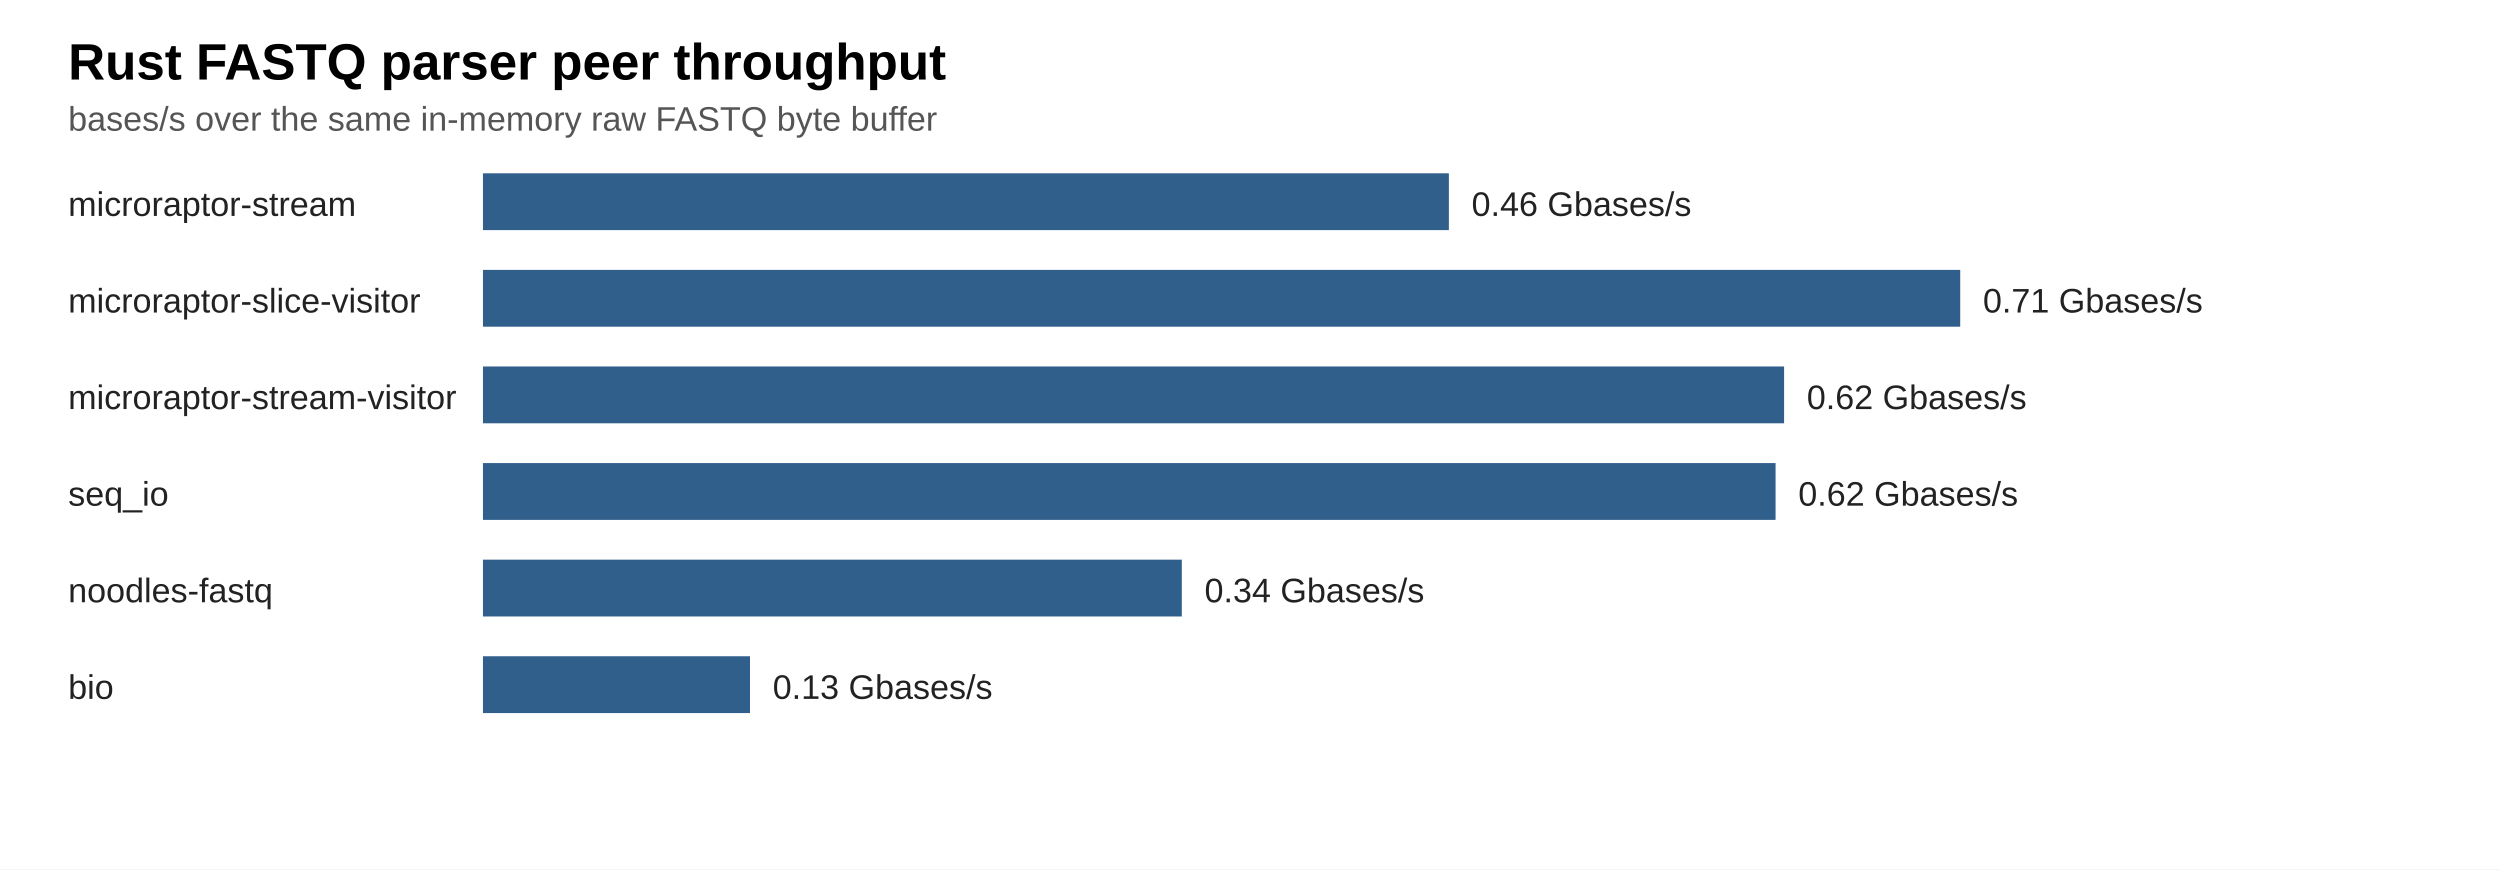
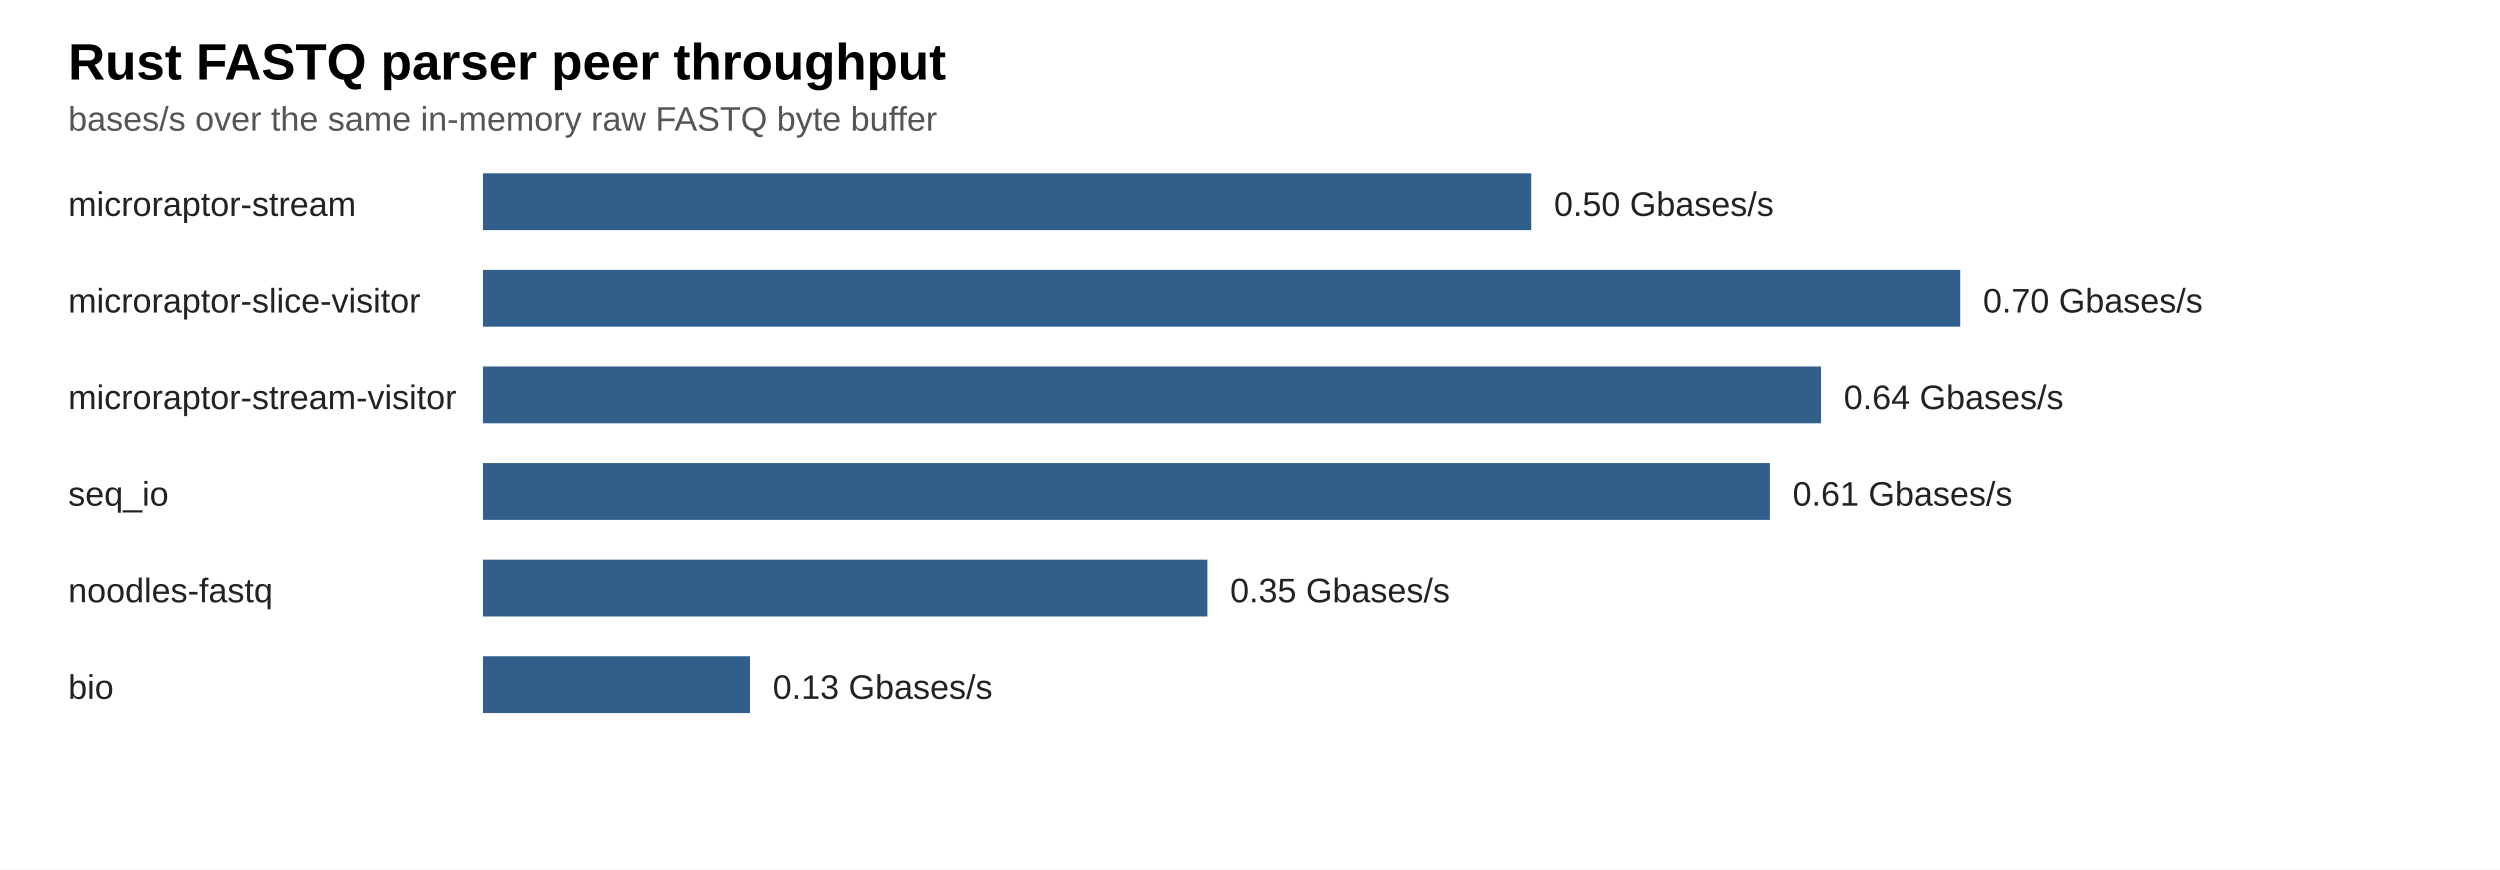
<svg xmlns="http://www.w3.org/2000/svg" width="880" height="306" viewBox="0 0 880 306">
  <rect width="100%" height="100%" fill="white" />
  <text x="24" y="28" font-family="Arial, sans-serif" font-size="18" font-weight="700">Rust FASTQ parser peer throughput</text>
  <text x="24" y="46" font-family="Arial, sans-serif" font-size="12" fill="#555">bases/s over the same in-memory raw FASTQ byte buffer</text>
  <text x="24" y="76" font-family="Arial, sans-serif" font-size="12" fill="#222">microraptor-stream</text>
-   <rect x="170" y="61" width="340" height="20" fill="#315f8c" />
-   <text x="518" y="76" font-family="Arial, sans-serif" font-size="12" fill="#222">0.46 Gbases/s</text>
+   <rect x="170" y="61" width="369" height="20" fill="#315f8c" />
+   <text x="547" y="76" font-family="Arial, sans-serif" font-size="12" fill="#222">0.50 Gbases/s</text>
  <text x="24" y="110" font-family="Arial, sans-serif" font-size="12" fill="#222">microraptor-slice-visitor</text>
  <rect x="170" y="95" width="520" height="20" fill="#315f8c" />
-   <text x="698" y="110" font-family="Arial, sans-serif" font-size="12" fill="#222">0.71 Gbases/s</text>
+   <text x="698" y="110" font-family="Arial, sans-serif" font-size="12" fill="#222">0.70 Gbases/s</text>
  <text x="24" y="144" font-family="Arial, sans-serif" font-size="12" fill="#222">microraptor-stream-visitor</text>
-   <rect x="170" y="129" width="458" height="20" fill="#315f8c" />
-   <text x="636" y="144" font-family="Arial, sans-serif" font-size="12" fill="#222">0.62 Gbases/s</text>
+   <rect x="170" y="129" width="471" height="20" fill="#315f8c" />
+   <text x="649" y="144" font-family="Arial, sans-serif" font-size="12" fill="#222">0.64 Gbases/s</text>
  <text x="24" y="178" font-family="Arial, sans-serif" font-size="12" fill="#222">seq_io</text>
-   <rect x="170" y="163" width="455" height="20" fill="#315f8c" />
-   <text x="633" y="178" font-family="Arial, sans-serif" font-size="12" fill="#222">0.62 Gbases/s</text>
+   <rect x="170" y="163" width="453" height="20" fill="#315f8c" />
+   <text x="631" y="178" font-family="Arial, sans-serif" font-size="12" fill="#222">0.61 Gbases/s</text>
  <text x="24" y="212" font-family="Arial, sans-serif" font-size="12" fill="#222">noodles-fastq</text>
-   <rect x="170" y="197" width="246" height="20" fill="#315f8c" />
-   <text x="424" y="212" font-family="Arial, sans-serif" font-size="12" fill="#222">0.34 Gbases/s</text>
+   <rect x="170" y="197" width="255" height="20" fill="#315f8c" />
+   <text x="433" y="212" font-family="Arial, sans-serif" font-size="12" fill="#222">0.35 Gbases/s</text>
  <text x="24" y="246" font-family="Arial, sans-serif" font-size="12" fill="#222">bio</text>
  <rect x="170" y="231" width="94" height="20" fill="#315f8c" />
  <text x="272" y="246" font-family="Arial, sans-serif" font-size="12" fill="#222">0.13 Gbases/s</text>
</svg>
